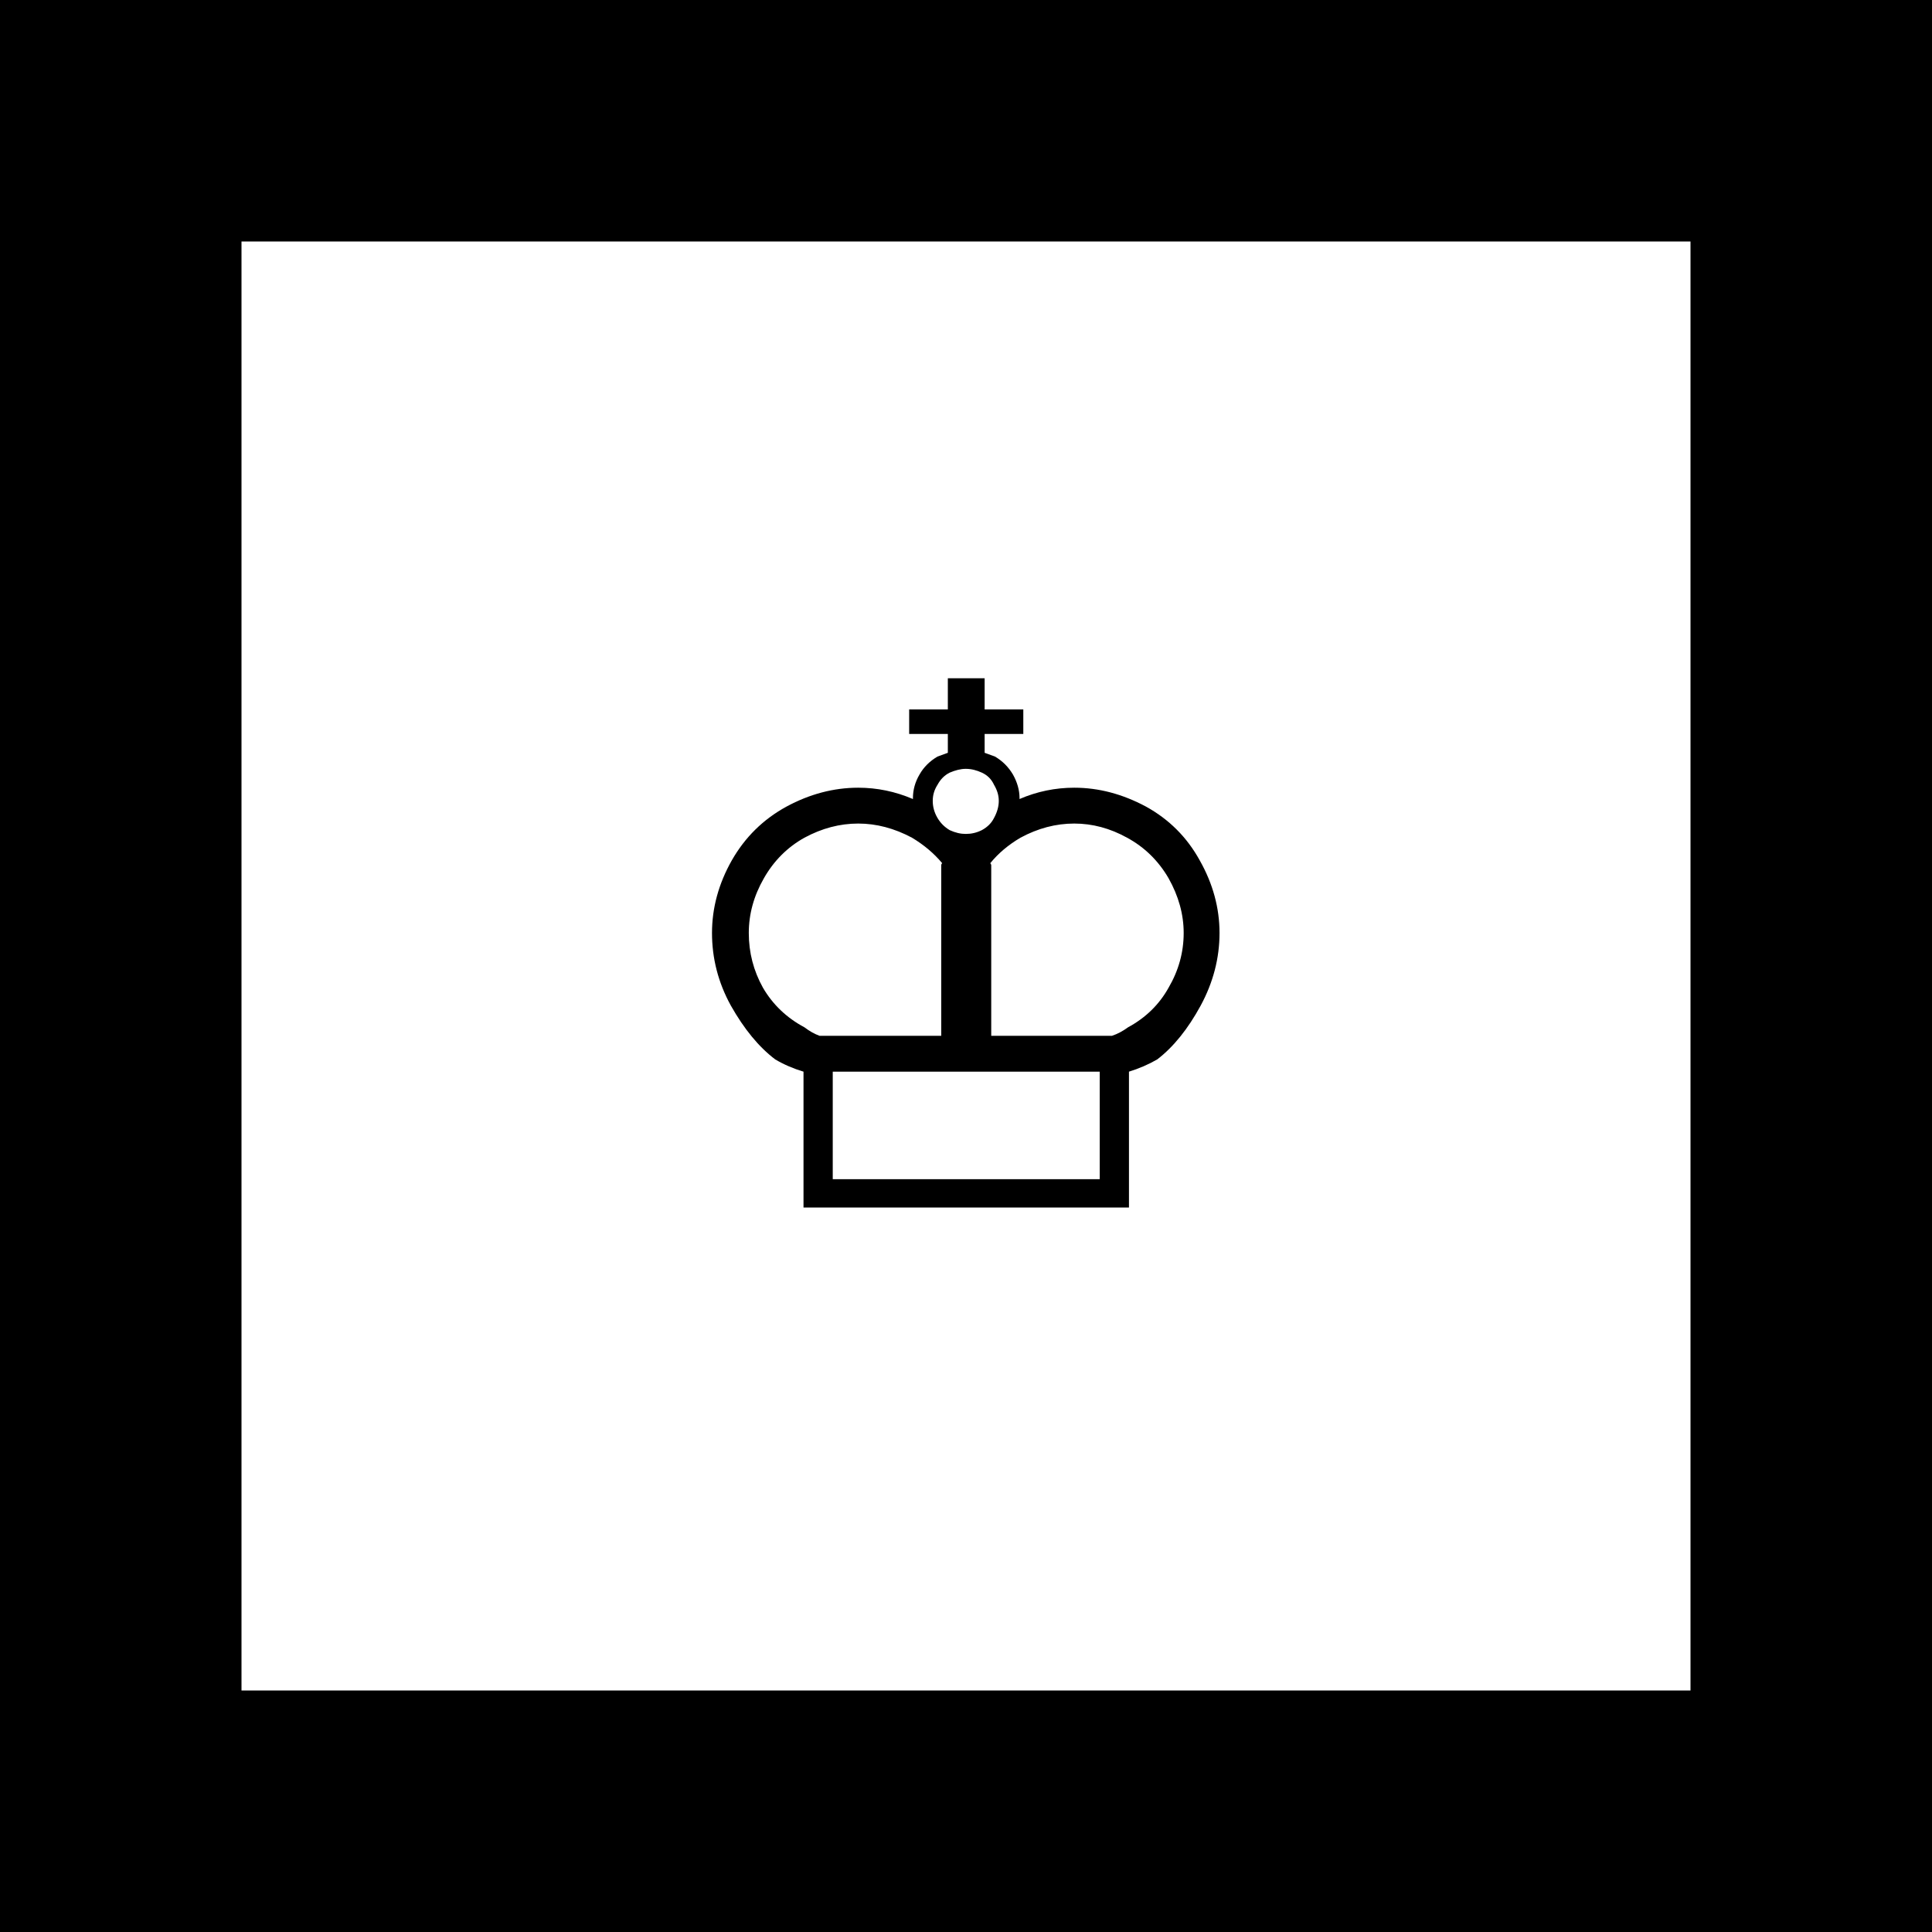
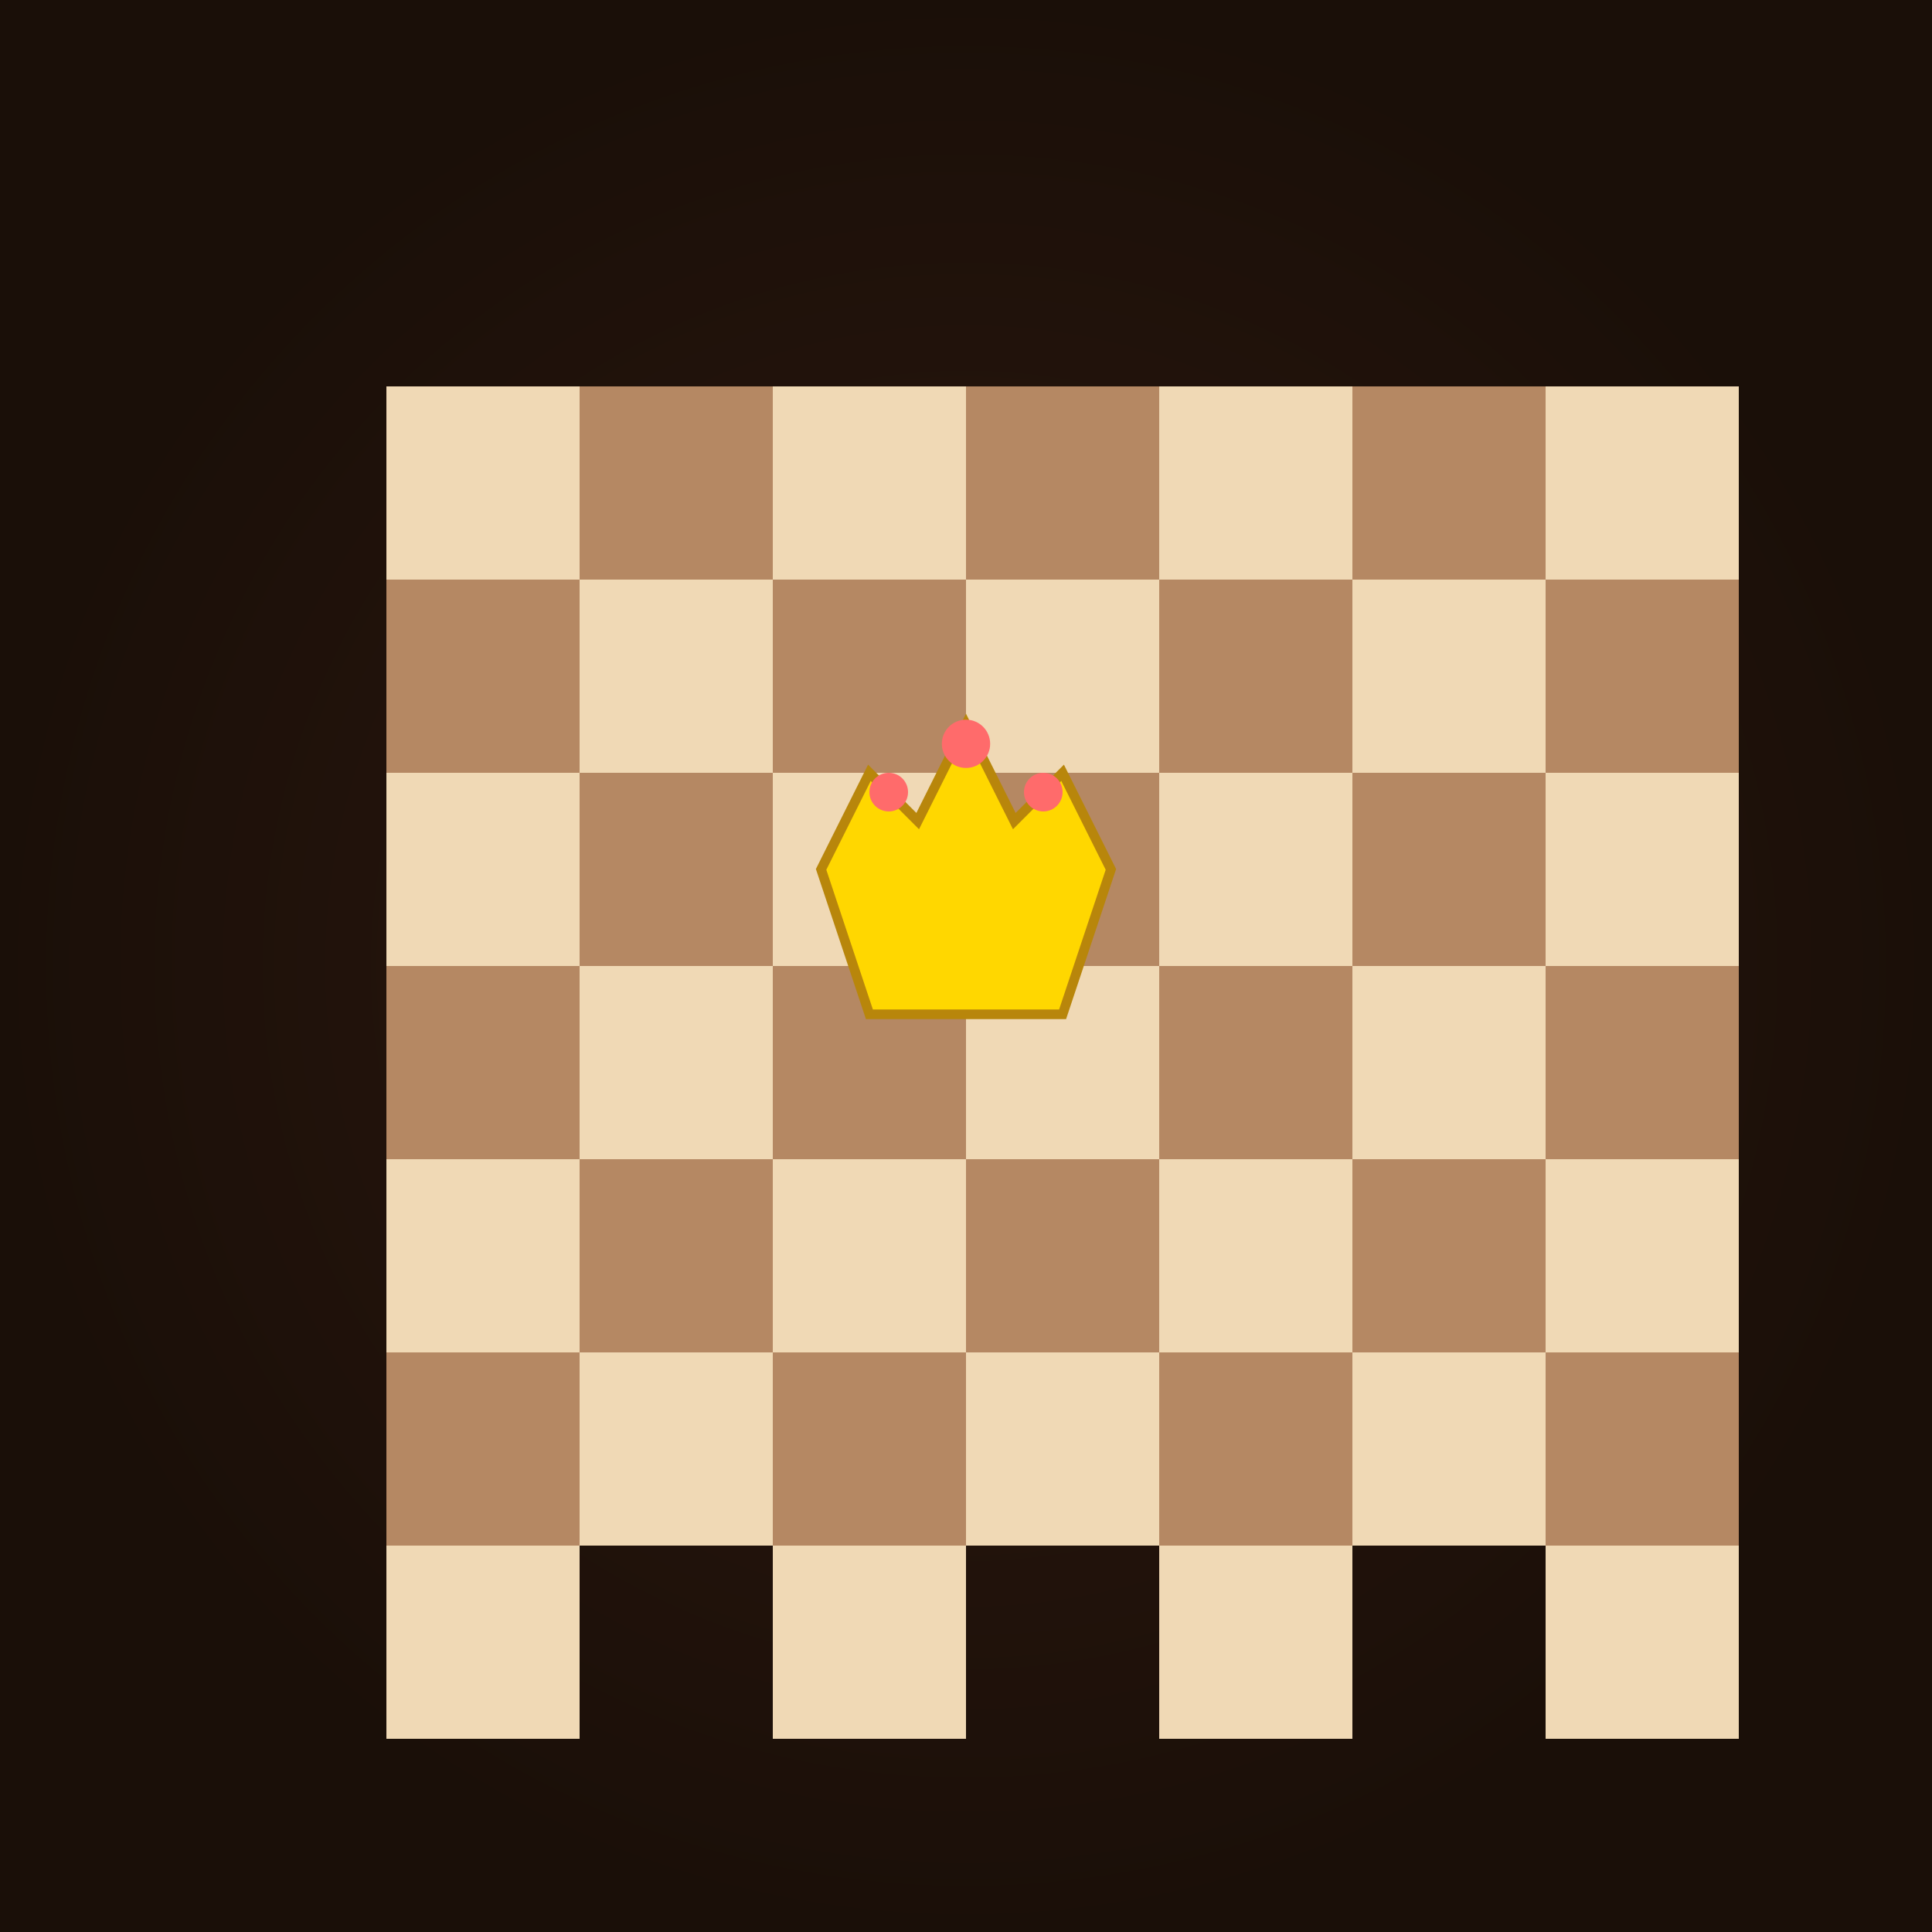
- <svg xmlns="http://www.w3.org/2000/svg" width="32" height="32" viewBox="0 0 32 32">
-   <rect width="32" height="32" fill="#000" />
-   <rect x="4" y="4" width="24" height="24" fill="#fff" />
-   <text x="16" y="20" text-anchor="middle" font-family="Arial" font-size="12" fill="#000">♔</text>
+ <svg xmlns="http://www.w3.org/2000/svg" width="200" height="200" viewBox="0 0 200 200">
+   <defs>
+     <radialGradient id="bg" cx="50%" cy="50%" r="50%">
+       <stop offset="0%" style="stop-color:#2D1810;stop-opacity:1" />
+       <stop offset="100%" style="stop-color:#1A0F08;stop-opacity:1" />
+     </radialGradient>
+   </defs>
+   <rect width="200" height="200" fill="url(#bg)" />
+   <g>
+     <rect x="40" y="40" width="20" height="20" fill="#F0D9B5" />
+     <rect x="80" y="40" width="20" height="20" fill="#F0D9B5" />
+     <rect x="120" y="40" width="20" height="20" fill="#F0D9B5" />
+     <rect x="160" y="40" width="20" height="20" fill="#F0D9B5" />
+     <rect x="60" y="60" width="20" height="20" fill="#F0D9B5" />
+     <rect x="100" y="60" width="20" height="20" fill="#F0D9B5" />
+     <rect x="140" y="60" width="20" height="20" fill="#F0D9B5" />
+     <rect x="40" y="80" width="20" height="20" fill="#F0D9B5" />
+     <rect x="80" y="80" width="20" height="20" fill="#F0D9B5" />
+     <rect x="120" y="80" width="20" height="20" fill="#F0D9B5" />
+     <rect x="160" y="80" width="20" height="20" fill="#F0D9B5" />
+     <rect x="60" y="100" width="20" height="20" fill="#F0D9B5" />
+     <rect x="100" y="100" width="20" height="20" fill="#F0D9B5" />
+     <rect x="140" y="100" width="20" height="20" fill="#F0D9B5" />
+     <rect x="40" y="120" width="20" height="20" fill="#F0D9B5" />
+     <rect x="80" y="120" width="20" height="20" fill="#F0D9B5" />
+     <rect x="120" y="120" width="20" height="20" fill="#F0D9B5" />
+     <rect x="160" y="120" width="20" height="20" fill="#F0D9B5" />
+     <rect x="60" y="140" width="20" height="20" fill="#F0D9B5" />
+     <rect x="100" y="140" width="20" height="20" fill="#F0D9B5" />
+     <rect x="140" y="140" width="20" height="20" fill="#F0D9B5" />
+     <rect x="40" y="160" width="20" height="20" fill="#F0D9B5" />
+     <rect x="80" y="160" width="20" height="20" fill="#F0D9B5" />
+     <rect x="120" y="160" width="20" height="20" fill="#F0D9B5" />
+     <rect x="160" y="160" width="20" height="20" fill="#F0D9B5" />
+     <rect x="60" y="40" width="20" height="20" fill="#B58863" />
+     <rect x="100" y="40" width="20" height="20" fill="#B58863" />
+     <rect x="140" y="40" width="20" height="20" fill="#B58863" />
+     <rect x="40" y="60" width="20" height="20" fill="#B58863" />
+     <rect x="80" y="60" width="20" height="20" fill="#B58863" />
+     <rect x="120" y="60" width="20" height="20" fill="#B58863" />
+     <rect x="160" y="60" width="20" height="20" fill="#B58863" />
+     <rect x="60" y="80" width="20" height="20" fill="#B58863" />
+     <rect x="100" y="80" width="20" height="20" fill="#B58863" />
+     <rect x="140" y="80" width="20" height="20" fill="#B58863" />
+     <rect x="40" y="100" width="20" height="20" fill="#B58863" />
+     <rect x="80" y="100" width="20" height="20" fill="#B58863" />
+     <rect x="120" y="100" width="20" height="20" fill="#B58863" />
+     <rect x="160" y="100" width="20" height="20" fill="#B58863" />
+     <rect x="60" y="120" width="20" height="20" fill="#B58863" />
+     <rect x="100" y="120" width="20" height="20" fill="#B58863" />
+     <rect x="140" y="120" width="20" height="20" fill="#B58863" />
+     <rect x="40" y="140" width="20" height="20" fill="#B58863" />
+     <rect x="80" y="140" width="20" height="20" fill="#B58863" />
+     <rect x="120" y="140" width="20" height="20" fill="#B58863" />
+     <rect x="160" y="140" width="20" height="20" fill="#B58863" />
+   </g>
+   <g transform="translate(100, 100)">
+     <path d="M-15,-10 L-10,-20 L-5,-15 L0,-25 L5,-15 L10,-20 L15,-10 L10,5 L-10,5 Z" fill="#FFD700" stroke="#B8860B" stroke-width="1" />
+     <circle cx="-8" cy="-18" r="2" fill="#FF6B6B" />
+     <circle cx="0" cy="-23" r="2.5" fill="#FF6B6B" />
+     <circle cx="8" cy="-18" r="2" fill="#FF6B6B" />
+   </g>
</svg>
